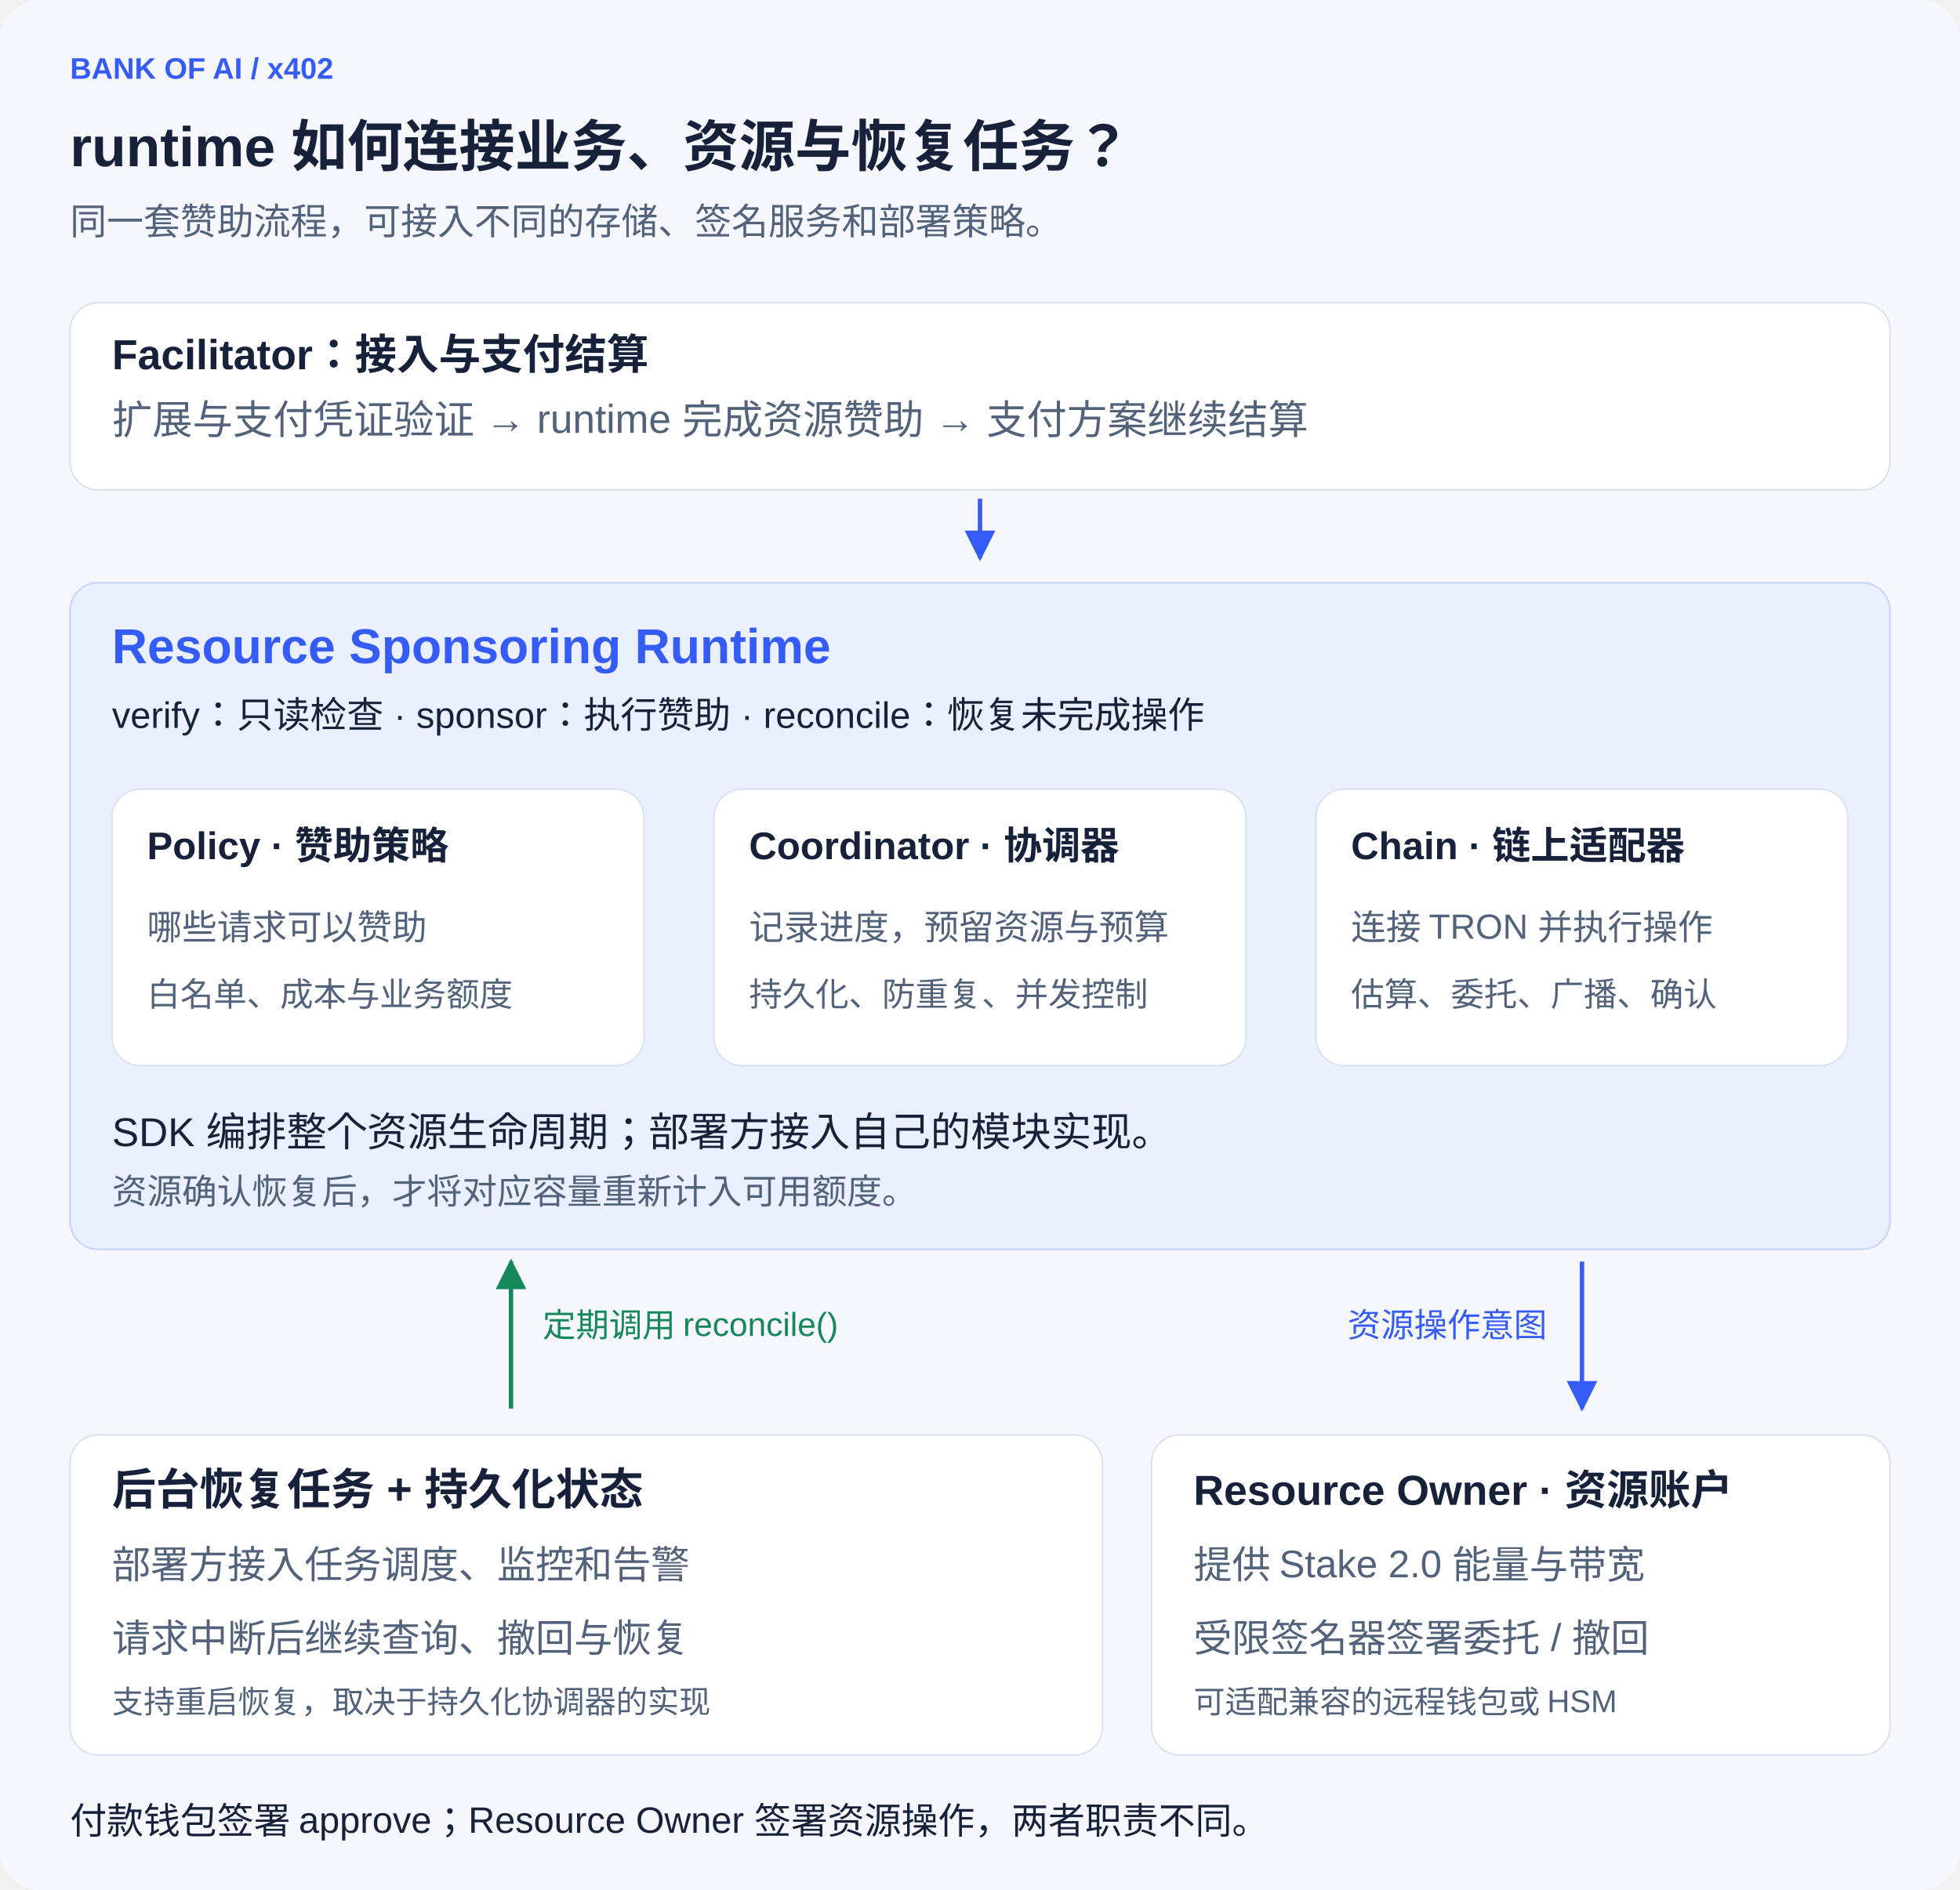
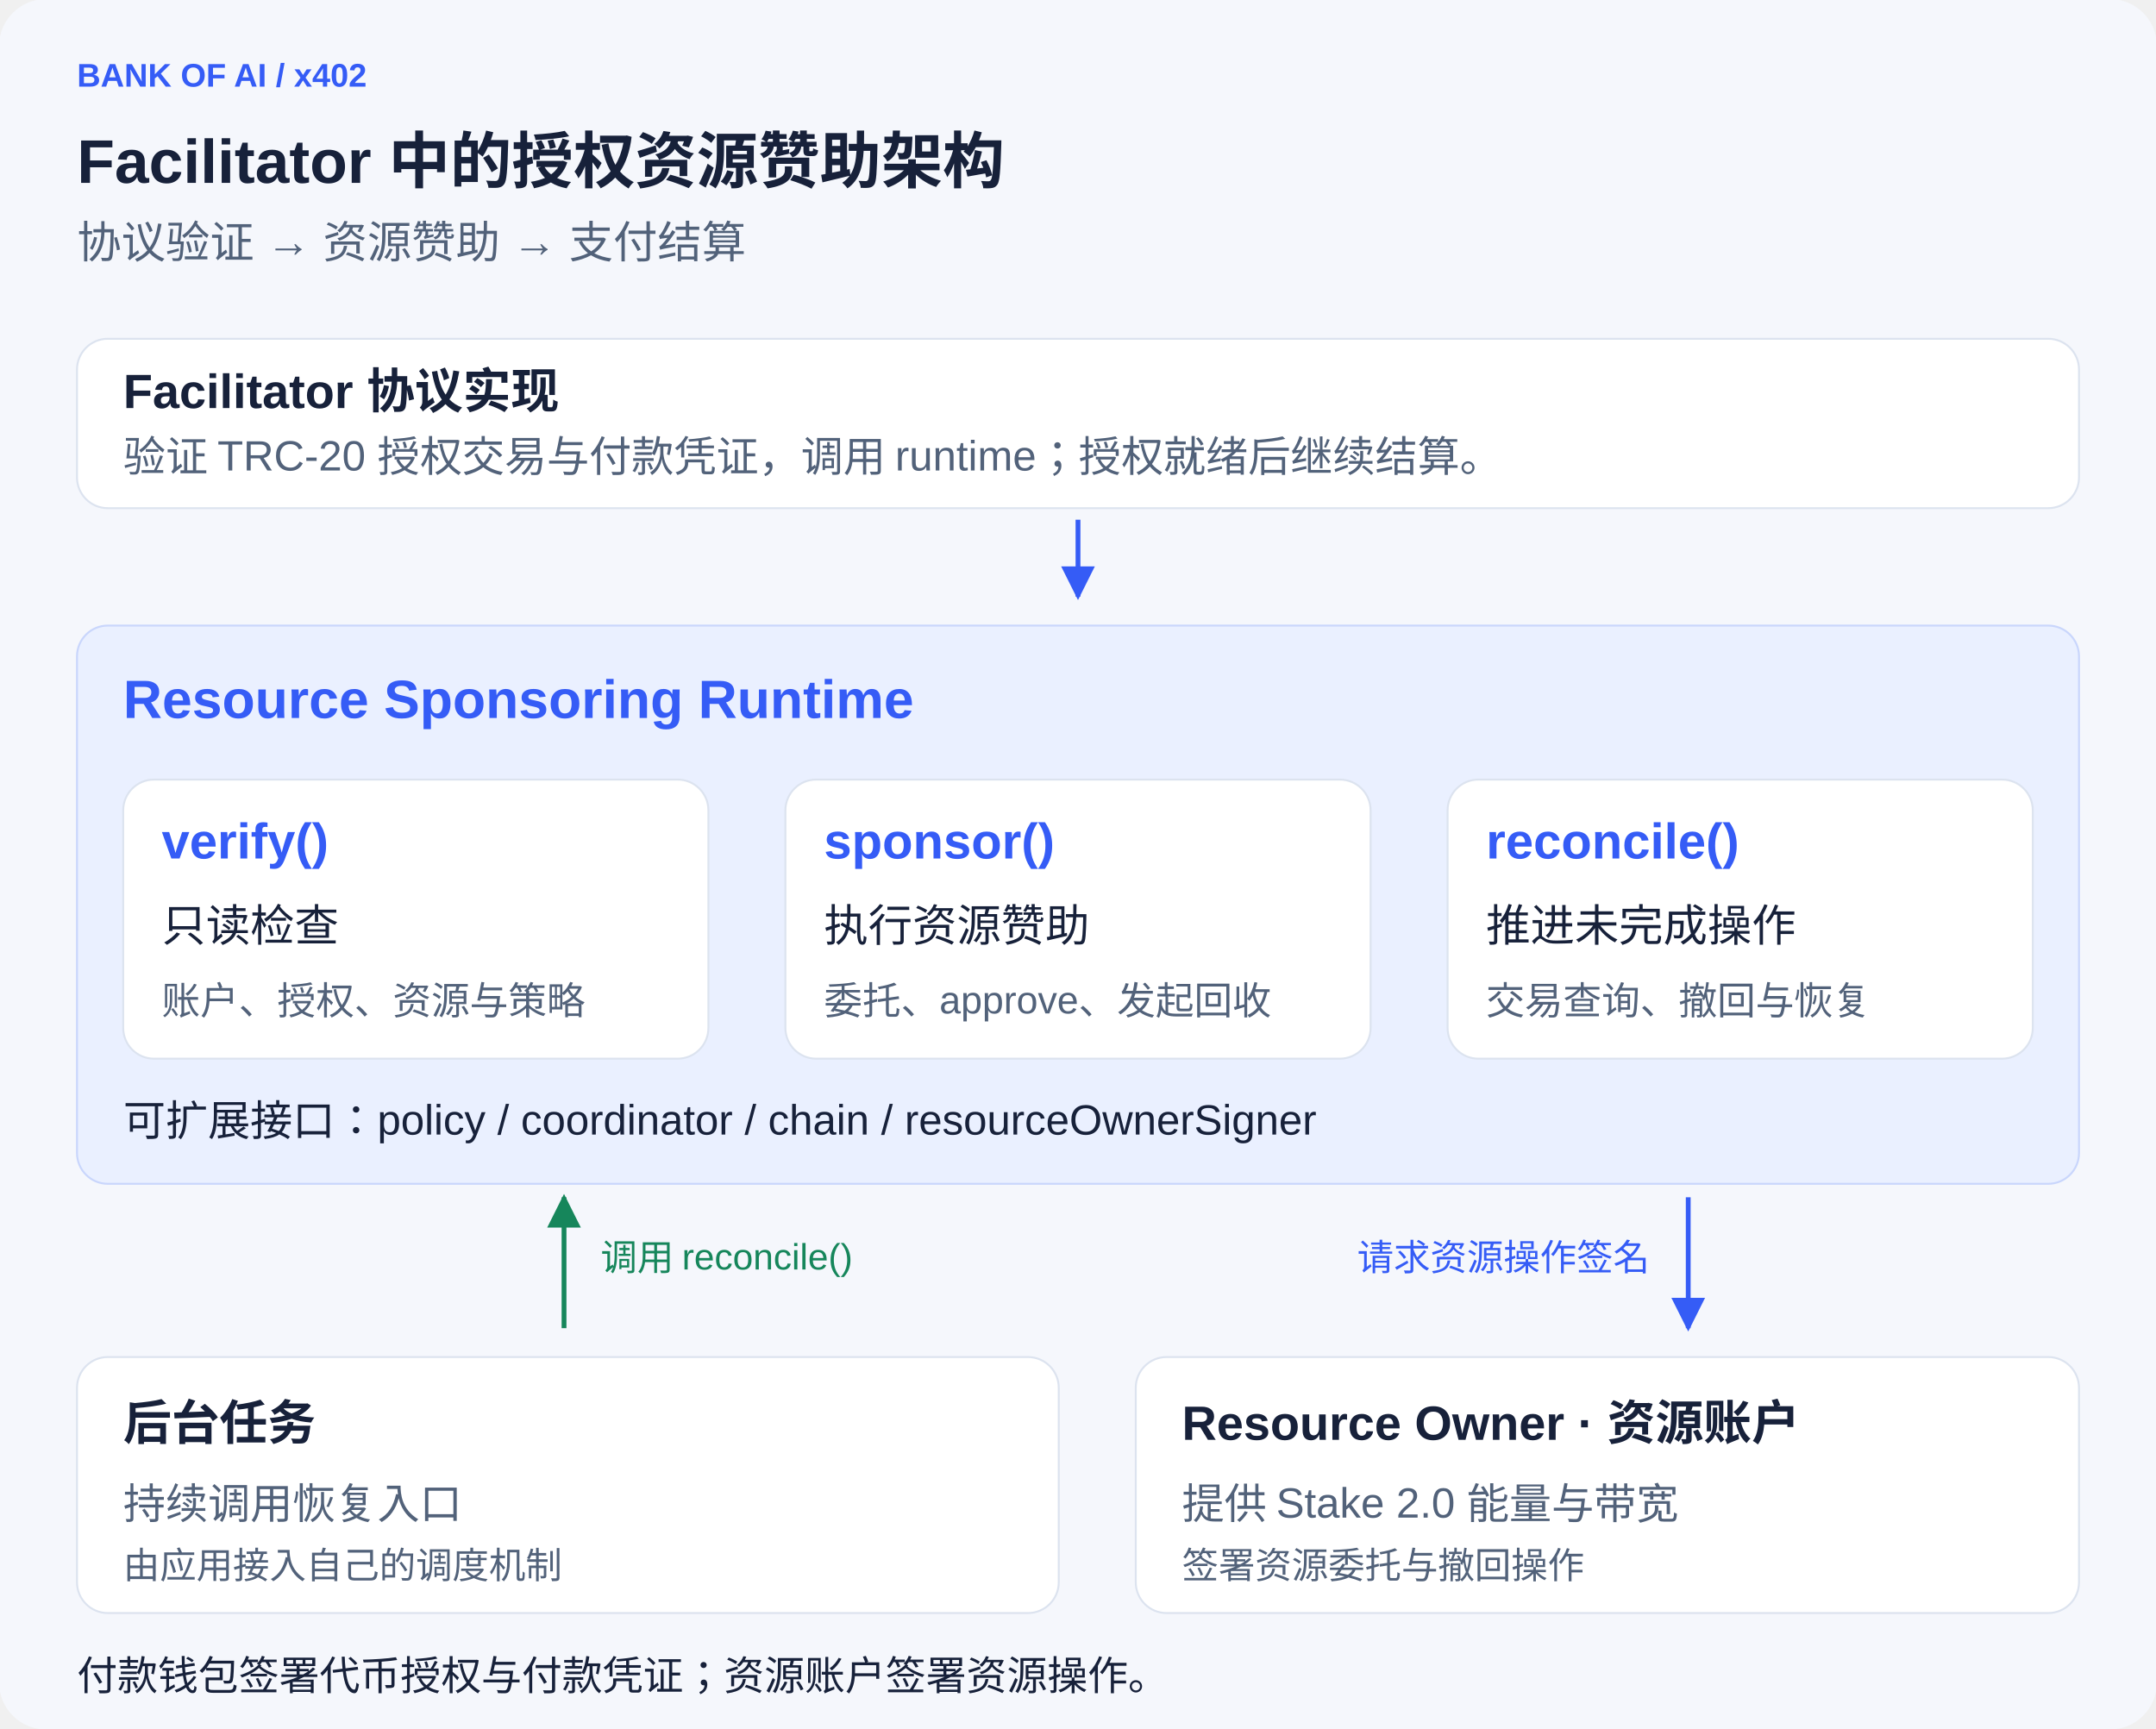
- <svg xmlns="http://www.w3.org/2000/svg" width="1120" height="1080" viewBox="0 0 1120 1080" role="img" aria-labelledby="title desc" font-family="PingFang SC, Microsoft YaHei, Arial, sans-serif">
+ <svg xmlns="http://www.w3.org/2000/svg" width="1120" height="898" viewBox="0 0 1120 898" role="img" aria-labelledby="title desc" font-family="PingFang SC, Microsoft YaHei, Arial, sans-serif">
  <defs>
    <marker id="b" viewBox="0 0 10 10" refX="9" refY="5" markerWidth="7" markerHeight="7" orient="auto">
      <path d="M0 0 L10 5 L0 10 Z" fill="#355CF6" />
    </marker>
    <marker id="g" viewBox="0 0 10 10" refX="9" refY="5" markerWidth="7" markerHeight="7" orient="auto">
      <path d="M0 0 L10 5 L0 10 Z" fill="#16865B" />
    </marker>
    <marker id="a" viewBox="0 0 10 10" refX="9" refY="5" markerWidth="7" markerHeight="7" orient="auto">
      <path d="M0 0 L10 5 L0 10 Z" fill="#AC5F16" />
    </marker>
  </defs>
-   <rect x="0" y="0" width="1120" height="1080" rx="24" fill="#F5F7FC" stroke="#F5F7FC" />
+   <rect x="0" y="0" width="1120" height="898" rx="24" fill="#F5F7FC" stroke="#F5F7FC" />
  <text x="40" y="45" font-size="17" fill="#355CF6" font-weight="600" text-anchor="start">BANK OF AI  /  x402</text>
-   <text x="40" y="95" font-size="32" fill="#17213A" font-weight="600" text-anchor="start">runtime 如何连接业务、资源与恢复任务？</text>
-   <text x="40" y="134" font-size="21" fill="#52627A" font-weight="400" text-anchor="start">同一套赞助流程，可接入不同的存储、签名服务和部署策略。</text>
-   <rect x="40" y="173" width="1040" height="107" rx="16" fill="white" stroke="#DCE3EF" />
-   <text x="64" y="211" font-size="24" fill="#17213A" font-weight="600" text-anchor="start">Facilitator：接入与支付结算</text>
-   <text x="64" y="248" font-size="23" fill="#52627A" font-weight="400" text-anchor="start">扩展与支付凭证验证 → runtime 完成资源赞助 → 支付方案继续结算</text>
-   <path d="M560,285 L560,319" fill="none" stroke="#355CF6" stroke-width="2.5" marker-end="url(#b)" />
-   <rect x="40" y="333" width="1040" height="381" rx="16" fill="#EAF0FF" stroke="#C9D6FC" />
-   <text x="64" y="379" font-size="28" fill="#355CF6" font-weight="600" text-anchor="start">Resource Sponsoring Runtime</text>
-   <text x="64" y="416" font-size="21" fill="#17213A" font-weight="400" text-anchor="start">verify：只读检查  ·  sponsor：执行赞助  ·  reconcile：恢复未完成操作</text>
-   <rect x="64" y="451" width="304" height="158" rx="16" fill="white" stroke="#DCE3EF" />
-   <text x="84" y="491" font-size="22" fill="#17213A" font-weight="600" text-anchor="start">Policy · 赞助策略</text>
-   <text x="84" y="537" font-size="20" fill="#52627A" font-weight="400" text-anchor="start">哪些请求可以赞助</text>
-   <text x="84" y="575" font-size="19" fill="#52627A" font-weight="400" text-anchor="start">白名单、成本与业务额度</text>
-   <rect x="408" y="451" width="304" height="158" rx="16" fill="white" stroke="#DCE3EF" />
-   <text x="428" y="491" font-size="22" fill="#17213A" font-weight="600" text-anchor="start">Coordinator · 协调器</text>
-   <text x="428" y="537" font-size="20" fill="#52627A" font-weight="400" text-anchor="start">记录进度，预留资源与预算</text>
-   <text x="428" y="575" font-size="19" fill="#52627A" font-weight="400" text-anchor="start">持久化、防重复、并发控制</text>
-   <rect x="752" y="451" width="304" height="158" rx="16" fill="white" stroke="#DCE3EF" />
-   <text x="772" y="491" font-size="22" fill="#17213A" font-weight="600" text-anchor="start">Chain · 链上适配器</text>
-   <text x="772" y="537" font-size="20" fill="#52627A" font-weight="400" text-anchor="start">连接 TRON 并执行操作</text>
-   <text x="772" y="575" font-size="19" fill="#52627A" font-weight="400" text-anchor="start">估算、委托、广播、确认</text>
-   <text x="64" y="655" font-size="23" fill="#17213A" font-weight="500" text-anchor="start">SDK 编排整个资源生命周期；部署方接入自己的模块实现。</text>
-   <text x="64" y="688" font-size="20" fill="#52627A" font-weight="400" text-anchor="start">资源确认恢复后，才将对应容量重新计入可用额度。</text>
-   <path d="M904,721 L904,805" fill="none" stroke="#355CF6" stroke-width="2.5" marker-end="url(#b)" />
-   <text x="884" y="764" font-size="19" fill="#355CF6" font-weight="500" text-anchor="end">资源操作意图</text>
-   <path d="M292,805 L292,721" fill="none" stroke="#16865B" stroke-width="2.5" marker-end="url(#g)" />
-   <text x="310" y="764" font-size="19" fill="#16865B" font-weight="500" text-anchor="start">定期调用 reconcile()</text>
-   <rect x="40" y="820" width="590" height="183" rx="16" fill="white" stroke="#DCE3EF" />
-   <text x="64" y="860" font-size="25" fill="#17213A" font-weight="600" text-anchor="start">后台恢复任务 + 持久化状态</text>
-   <text x="64" y="902" font-size="22" fill="#52627A" font-weight="400" text-anchor="start">部署方接入任务调度、监控和告警</text>
-   <text x="64" y="944" font-size="22" fill="#52627A" font-weight="400" text-anchor="start">请求中断后继续查询、撤回与恢复</text>
-   <text x="64" y="979" font-size="18" fill="#52627A" font-weight="400" text-anchor="start">支持重启恢复，取决于持久化协调器的实现</text>
-   <rect x="658" y="820" width="422" height="183" rx="16" fill="white" stroke="#DCE3EF" />
-   <text x="682" y="860" font-size="24" fill="#17213A" font-weight="600" text-anchor="start">Resource Owner · 资源账户</text>
-   <text x="682" y="902" font-size="22" fill="#52627A" font-weight="400" text-anchor="start">提供 Stake 2.0 能量与带宽</text>
-   <text x="682" y="944" font-size="22" fill="#52627A" font-weight="400" text-anchor="start">受限签名器签署委托 / 撤回</text>
-   <text x="682" y="979" font-size="18" fill="#52627A" font-weight="400" text-anchor="start">可适配兼容的远程钱包或 HSM</text>
-   <text x="40" y="1048" font-size="21" fill="#17213A" font-weight="500" text-anchor="start">付款钱包签署 approve；Resource Owner 签署资源操作，两者职责不同。</text>
+   <text x="40" y="95" font-size="32" fill="#17213A" font-weight="600" text-anchor="start">Facilitator 中的授权资源赞助架构</text>
+   <text x="40" y="134" font-size="23" fill="#52627A" font-weight="400" text-anchor="start">协议验证 → 资源赞助 → 支付结算</text>
+   <rect x="40" y="176" width="1040" height="88" rx="16" fill="white" stroke="#DCE3EF" />
+   <text x="64" y="212" font-size="25" fill="#17213A" font-weight="600" text-anchor="start">Facilitator 协议实现</text>
+   <text x="64" y="245" font-size="22" fill="#52627A" font-weight="400" text-anchor="start">验证 TRC-20 授权交易与付款凭证，调用 runtime；授权就绪后继续结算。</text>
+   <path d="M560,270 L560,310" fill="none" stroke="#355CF6" stroke-width="2.5" marker-end="url(#b)" />
+   <rect x="40" y="325" width="1040" height="290" rx="16" fill="#EAF0FF" stroke="#C9D6FC" />
+   <text x="64" y="373" font-size="28" fill="#355CF6" font-weight="600" text-anchor="start">Resource Sponsoring Runtime</text>
+   <rect x="64" y="405" width="304" height="145" rx="16" fill="white" stroke="#DCE3EF" />
+   <text x="84" y="446" font-size="26" fill="#355CF6" font-weight="600" text-anchor="start">verify()</text>
+   <text x="84" y="489" font-size="23" fill="#17213A" font-weight="500" text-anchor="start">只读检查</text>
+   <text x="84" y="527" font-size="20" fill="#52627A" font-weight="400" text-anchor="start">账户、授权、资源与策略</text>
+   <rect x="408" y="405" width="304" height="145" rx="16" fill="white" stroke="#DCE3EF" />
+   <text x="428" y="446" font-size="26" fill="#355CF6" font-weight="600" text-anchor="start">sponsor()</text>
+   <text x="428" y="489" font-size="23" fill="#17213A" font-weight="500" text-anchor="start">执行资源赞助</text>
+   <text x="428" y="527" font-size="20" fill="#52627A" font-weight="400" text-anchor="start">委托、approve、发起回收</text>
+   <rect x="752" y="405" width="304" height="145" rx="16" fill="white" stroke="#DCE3EF" />
+   <text x="772" y="446" font-size="26" fill="#355CF6" font-weight="600" text-anchor="start">reconcile()</text>
+   <text x="772" y="489" font-size="23" fill="#17213A" font-weight="500" text-anchor="start">推进未完成操作</text>
+   <text x="772" y="527" font-size="20" fill="#52627A" font-weight="400" text-anchor="start">交易查询、撤回与恢复</text>
+   <text x="64" y="590" font-size="22" fill="#17213A" font-weight="400" text-anchor="start">可扩展接口：policy / coordinator / chain / resourceOwnerSigner</text>
+   <path d="M293,690 L293,622" fill="none" stroke="#16865B" stroke-width="2.5" marker-end="url(#g)" />
+   <text x="312" y="660" font-size="19" fill="#16865B" font-weight="500" text-anchor="start">调用 reconcile()</text>
+   <path d="M877,622 L877,690" fill="none" stroke="#355CF6" stroke-width="2.5" marker-end="url(#b)" />
+   <text x="857" y="660" font-size="19" fill="#355CF6" font-weight="500" text-anchor="end">请求资源操作签名</text>
+   <rect x="40" y="705" width="510" height="133" rx="16" fill="white" stroke="#DCE3EF" />
+   <text x="64" y="748" font-size="25" fill="#17213A" font-weight="600" text-anchor="start">后台任务</text>
+   <text x="64" y="789" font-size="22" fill="#52627A" font-weight="400" text-anchor="start">持续调用恢复入口</text>
+   <text x="64" y="820" font-size="19" fill="#52627A" font-weight="400" text-anchor="start">由应用接入自己的调度机制</text>
+   <rect x="590" y="705" width="490" height="133" rx="16" fill="white" stroke="#DCE3EF" />
+   <text x="614" y="748" font-size="25" fill="#17213A" font-weight="600" text-anchor="start">Resource Owner · 资源账户</text>
+   <text x="614" y="789" font-size="22" fill="#52627A" font-weight="400" text-anchor="start">提供 Stake 2.0 能量与带宽</text>
+   <text x="614" y="820" font-size="19" fill="#52627A" font-weight="400" text-anchor="start">签署资源委托与撤回操作</text>
+   <text x="40" y="878" font-size="21" fill="#17213A" font-weight="500" text-anchor="start">付款钱包签署代币授权与付款凭证；资源账户签署资源操作。</text>
</svg>
